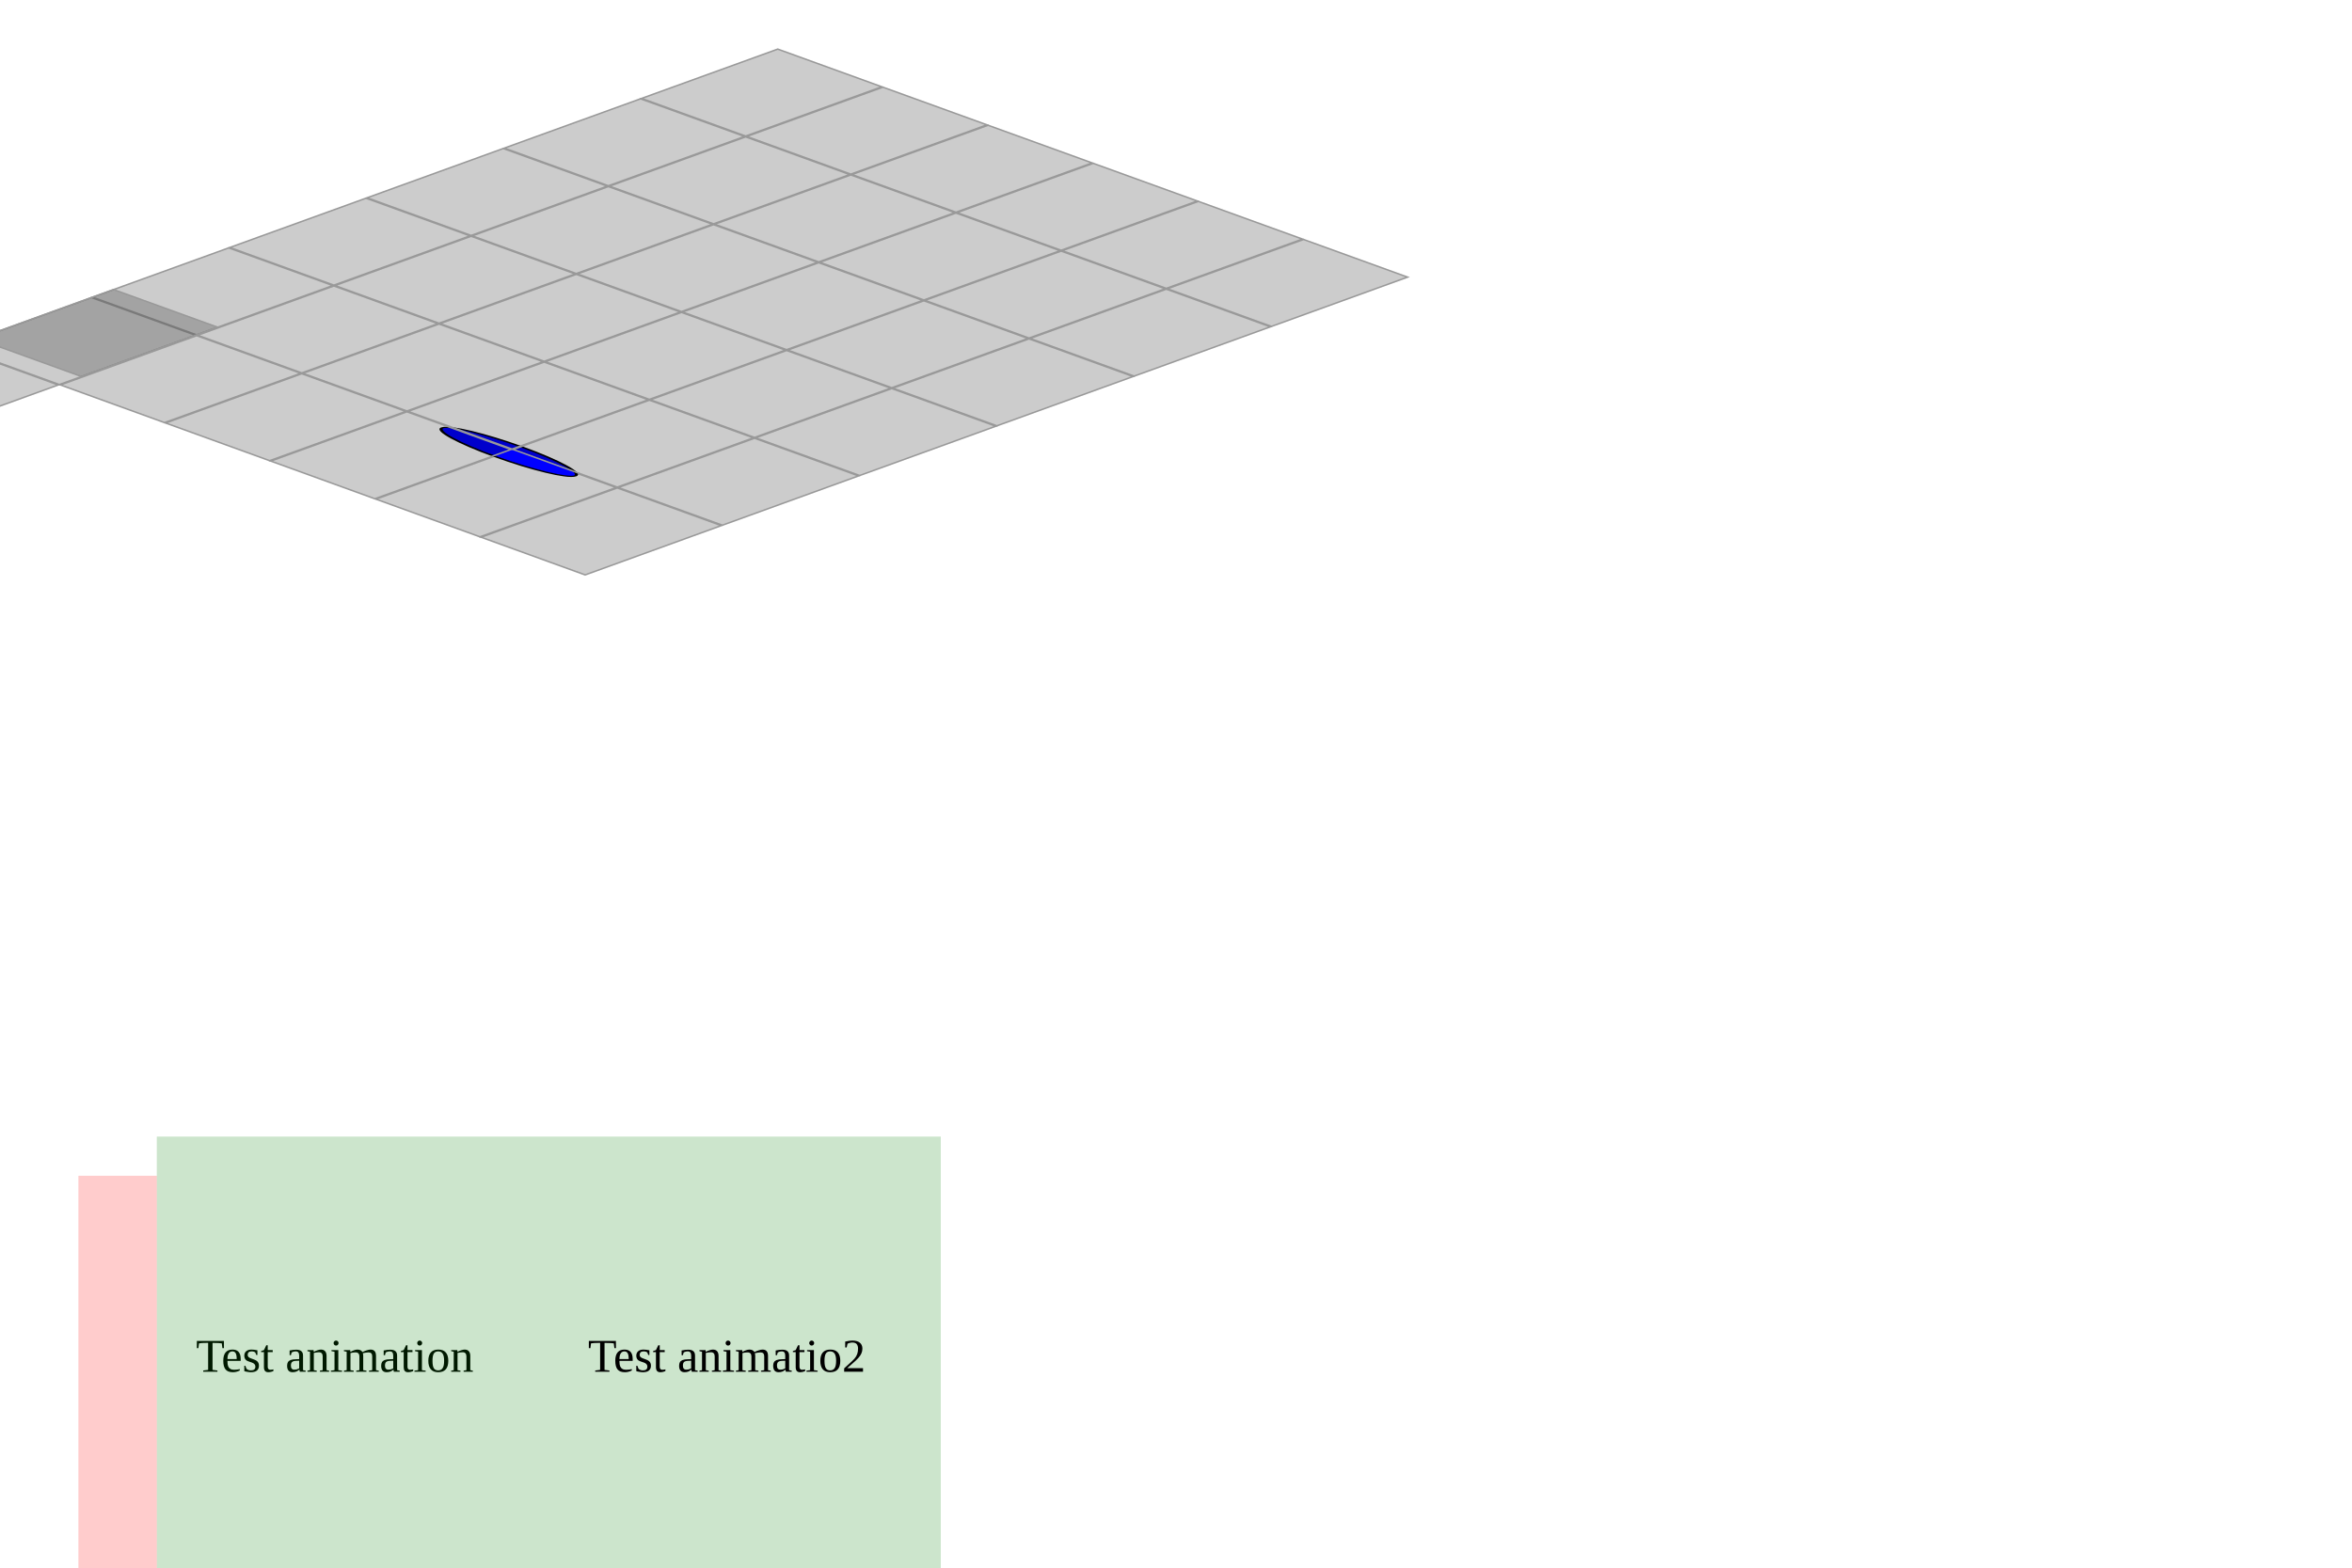
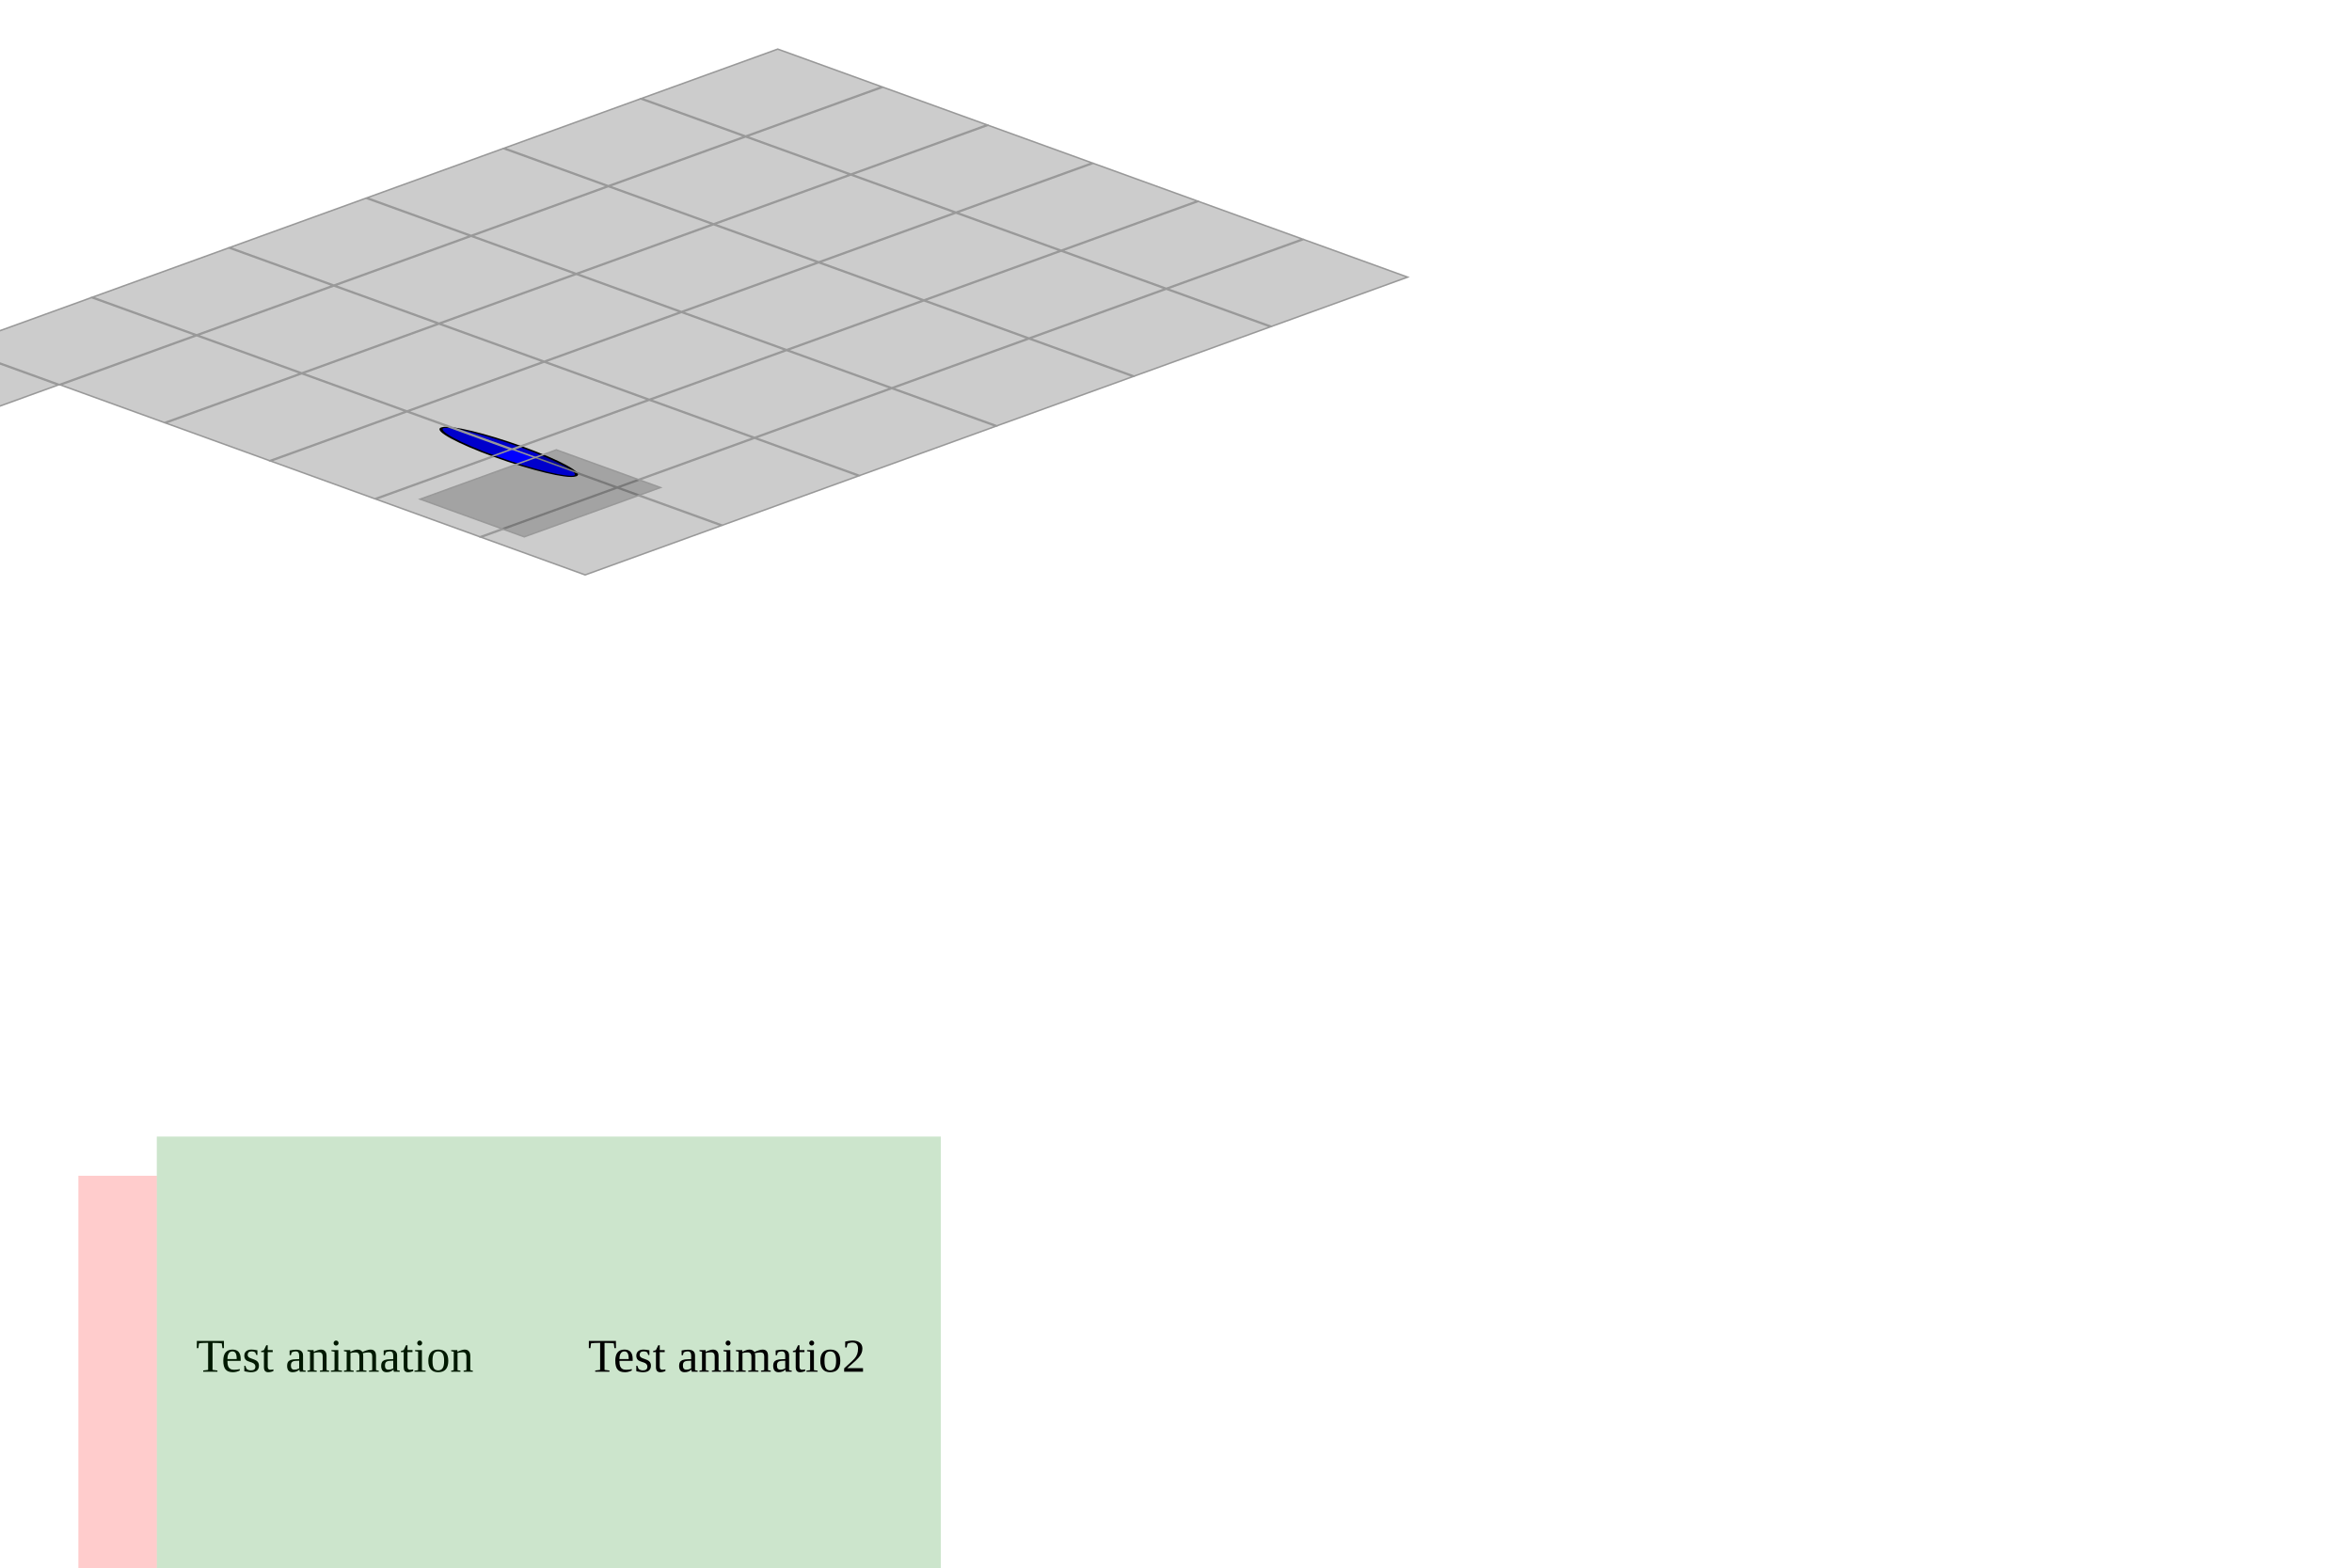
<svg xmlns="http://www.w3.org/2000/svg" id="root" xml:space="preserve" width="600" height="400">
  <text x="50" y="350">Test animation</text>
  <rect id="go" x="40" y="290" width="200" height="600" style="fill:green;fill-opacity:0.2" />
  <text x="20" y="480" font-size="15">Click on circle or rectangle and move it button pressed</text>
  <g>
    <text x="150" y="350">Test animatio2</text>
    <rect id="go" x="20" y="300" width="20" height="200" style="fill:red;fill-opacity:0.2" />
  </g>
  <style id="style4">
        .room{
            fill:       bue;
            fill-opacity:0.2;
            stroke:     #999;
            stroke-width:   2;
        }
        .room:hover{
            fill:       green;
            fill-opacity:0.2;
        }
    </style>
  <g transform="matrix(0.2823838,0.1022555,-0.2823838,0.1022555,420.923,74.49549)">
    <rect class="room" y="835" x="-697" height="123" width="94" />
    <rect class="room" width="94" height="123" x="-222" y="711" />
    <rect class="room" y="711" x="-317" height="123" width="94" />
    <ellipse cx="-316" cy="715" rx="60" ry="12" stroke="black" stroke-width="2px" style="fill:blue">
      <animateColor attributeName="fill" attributeType="CSS" from="blue" to="lime" begin="1s" dur="6s" repeatCount="indefinite" />
    </ellipse>
    <rect class="room" width="94" height="123" x="-412" y="711" />
    <rect class="room" y="711" x="-507" height="123" width="94" />
    <rect class="room" width="94" height="123" x="-602" y="711" />
    <rect class="room" y="711" x="-697" height="123" width="94" />
    <rect class="room" width="94" height="123" x="-222" y="587" />
    <rect class="room" y="587" x="-317" height="123" width="94" />
    <rect class="room" width="94" height="123" x="-412" y="587" />
    <rect class="room" y="587" x="-507" height="123" width="94" />
    <rect class="room" width="94" height="123" x="-602" y="587" />
    <rect class="room" y="587" x="-697" height="123" width="94" />
    <rect class="room" width="94" height="123" x="-222" y="463" />
    <rect class="room" y="463" x="-317" height="123" width="94" />
    <rect class="room" width="94" height="123" x="-412" y="463" />
    <rect class="room" y="463" x="-507" height="123" width="94" />
    <rect class="room" width="94" height="123" x="-602" y="463" />
    <rect class="room" y="463" x="-697" height="123" width="94" />
    <rect class="room" id="rect3843" width="94" height="123" x="-222" y="339" />
    <rect class="room" y="339" x="-317" height="123" width="94" />
    <rect class="room" id="rect3847" width="94" height="123" x="-412" y="339" />
    <rect class="room" y="339" x="-507" height="123" width="94" id="rect3849" />
    <rect class="room" id="rect3851" width="94" height="123" x="-602" y="339" />
    <rect class="room" y="339" x="-697" height="123" width="94" id="rect3853" />
    <rect class="room" id="rect3855" width="94" height="123" x="-222" y="215" />
    <rect class="room" y="215" x="-317" height="123" width="94" id="rect3857" />
    <rect class="room" id="rect3859" width="94" height="123" x="-412" y="215" />
    <rect class="room" y="215" x="-507" height="123" width="94" id="rect3861" />
    <rect class="room" id="rect3863" width="94" height="123" x="-602" y="215" />
    <rect class="room" y="215" x="-697" height="123" width="94" id="rect3865" />
    <rect class="room" id="rect3867" width="94" height="123" x="-222" y="91" />
    <rect class="room" y="91" x="-317" height="123" width="94" id="rect3869" />
    <rect class="room" id="rect3871" width="94" height="123" x="-412" y="91" />
    <rect class="room" y="91" x="-507" height="123" width="94" id="rect3873" />
    <rect class="room" id="rect3875" width="94" height="123" x="-602" y="91" />
    <rect class="room" y="91" x="-697" height="123" width="94" id="rect3877" />
-     <rect class="room" y="691" x="-697" height="123" width="94" id="rect3877" />
+     <rect class="room" y="691" x="-297" height="123" width="94" id="rect3877" />
  </g>
</svg>
